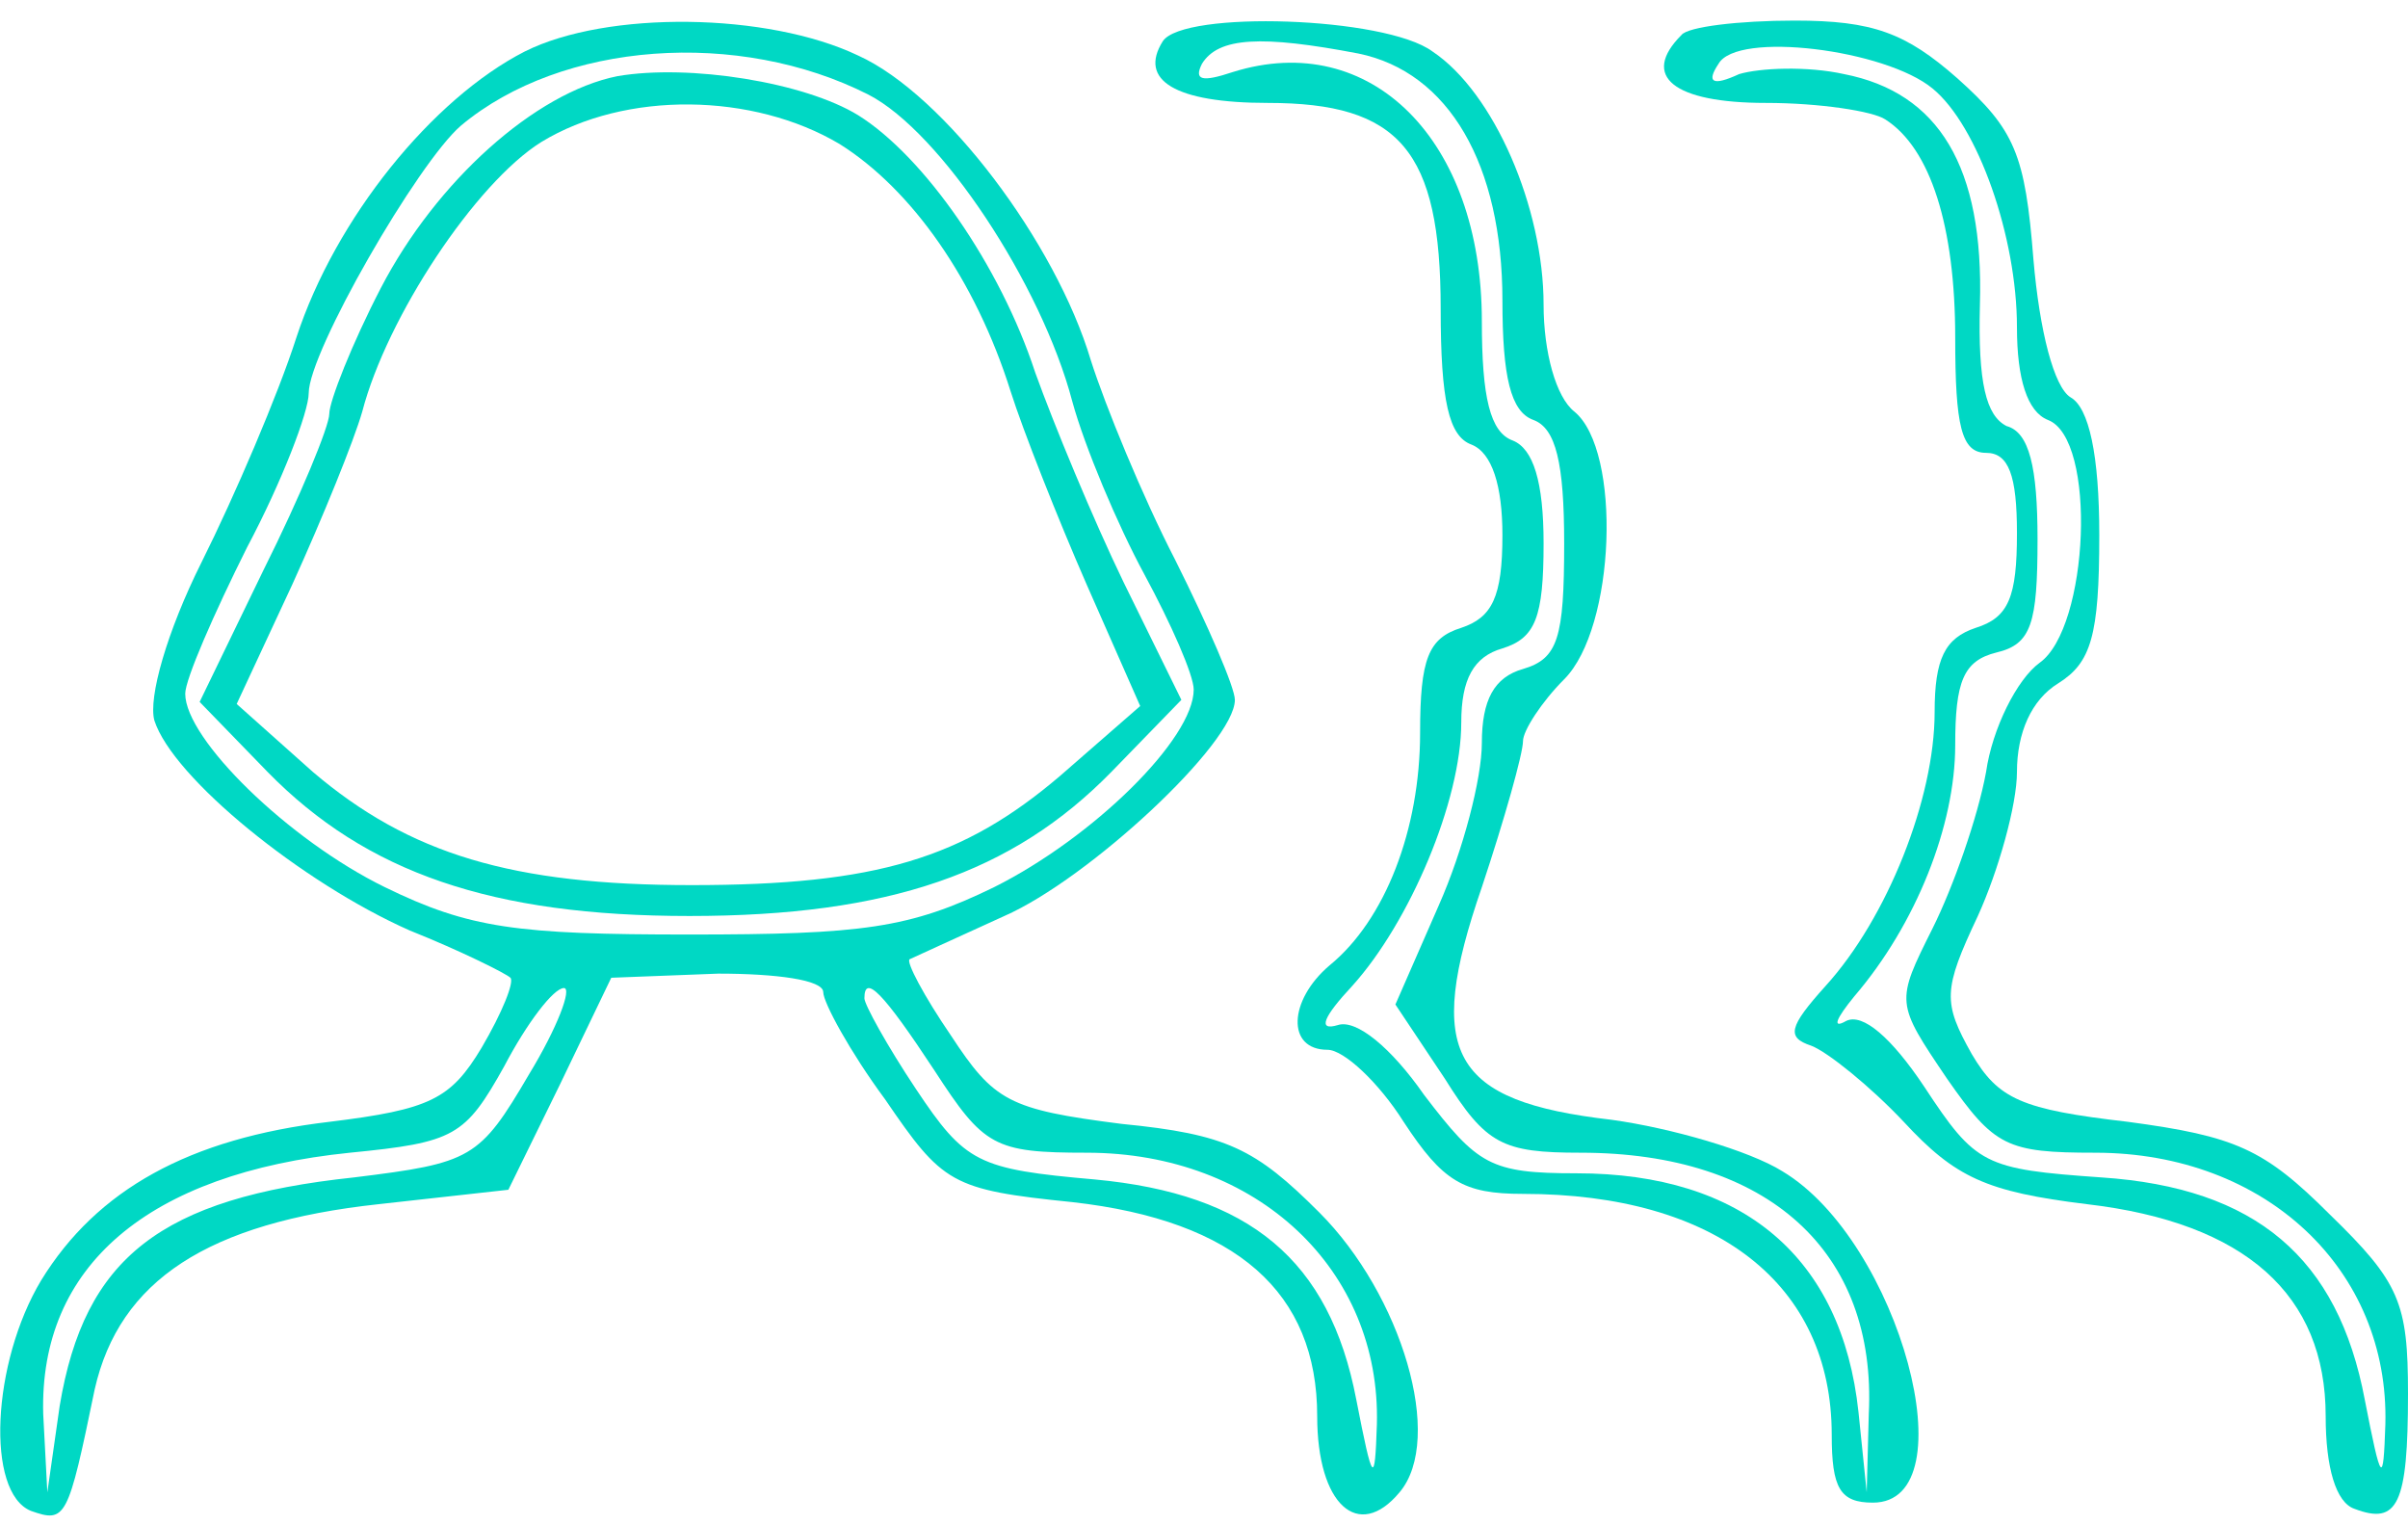
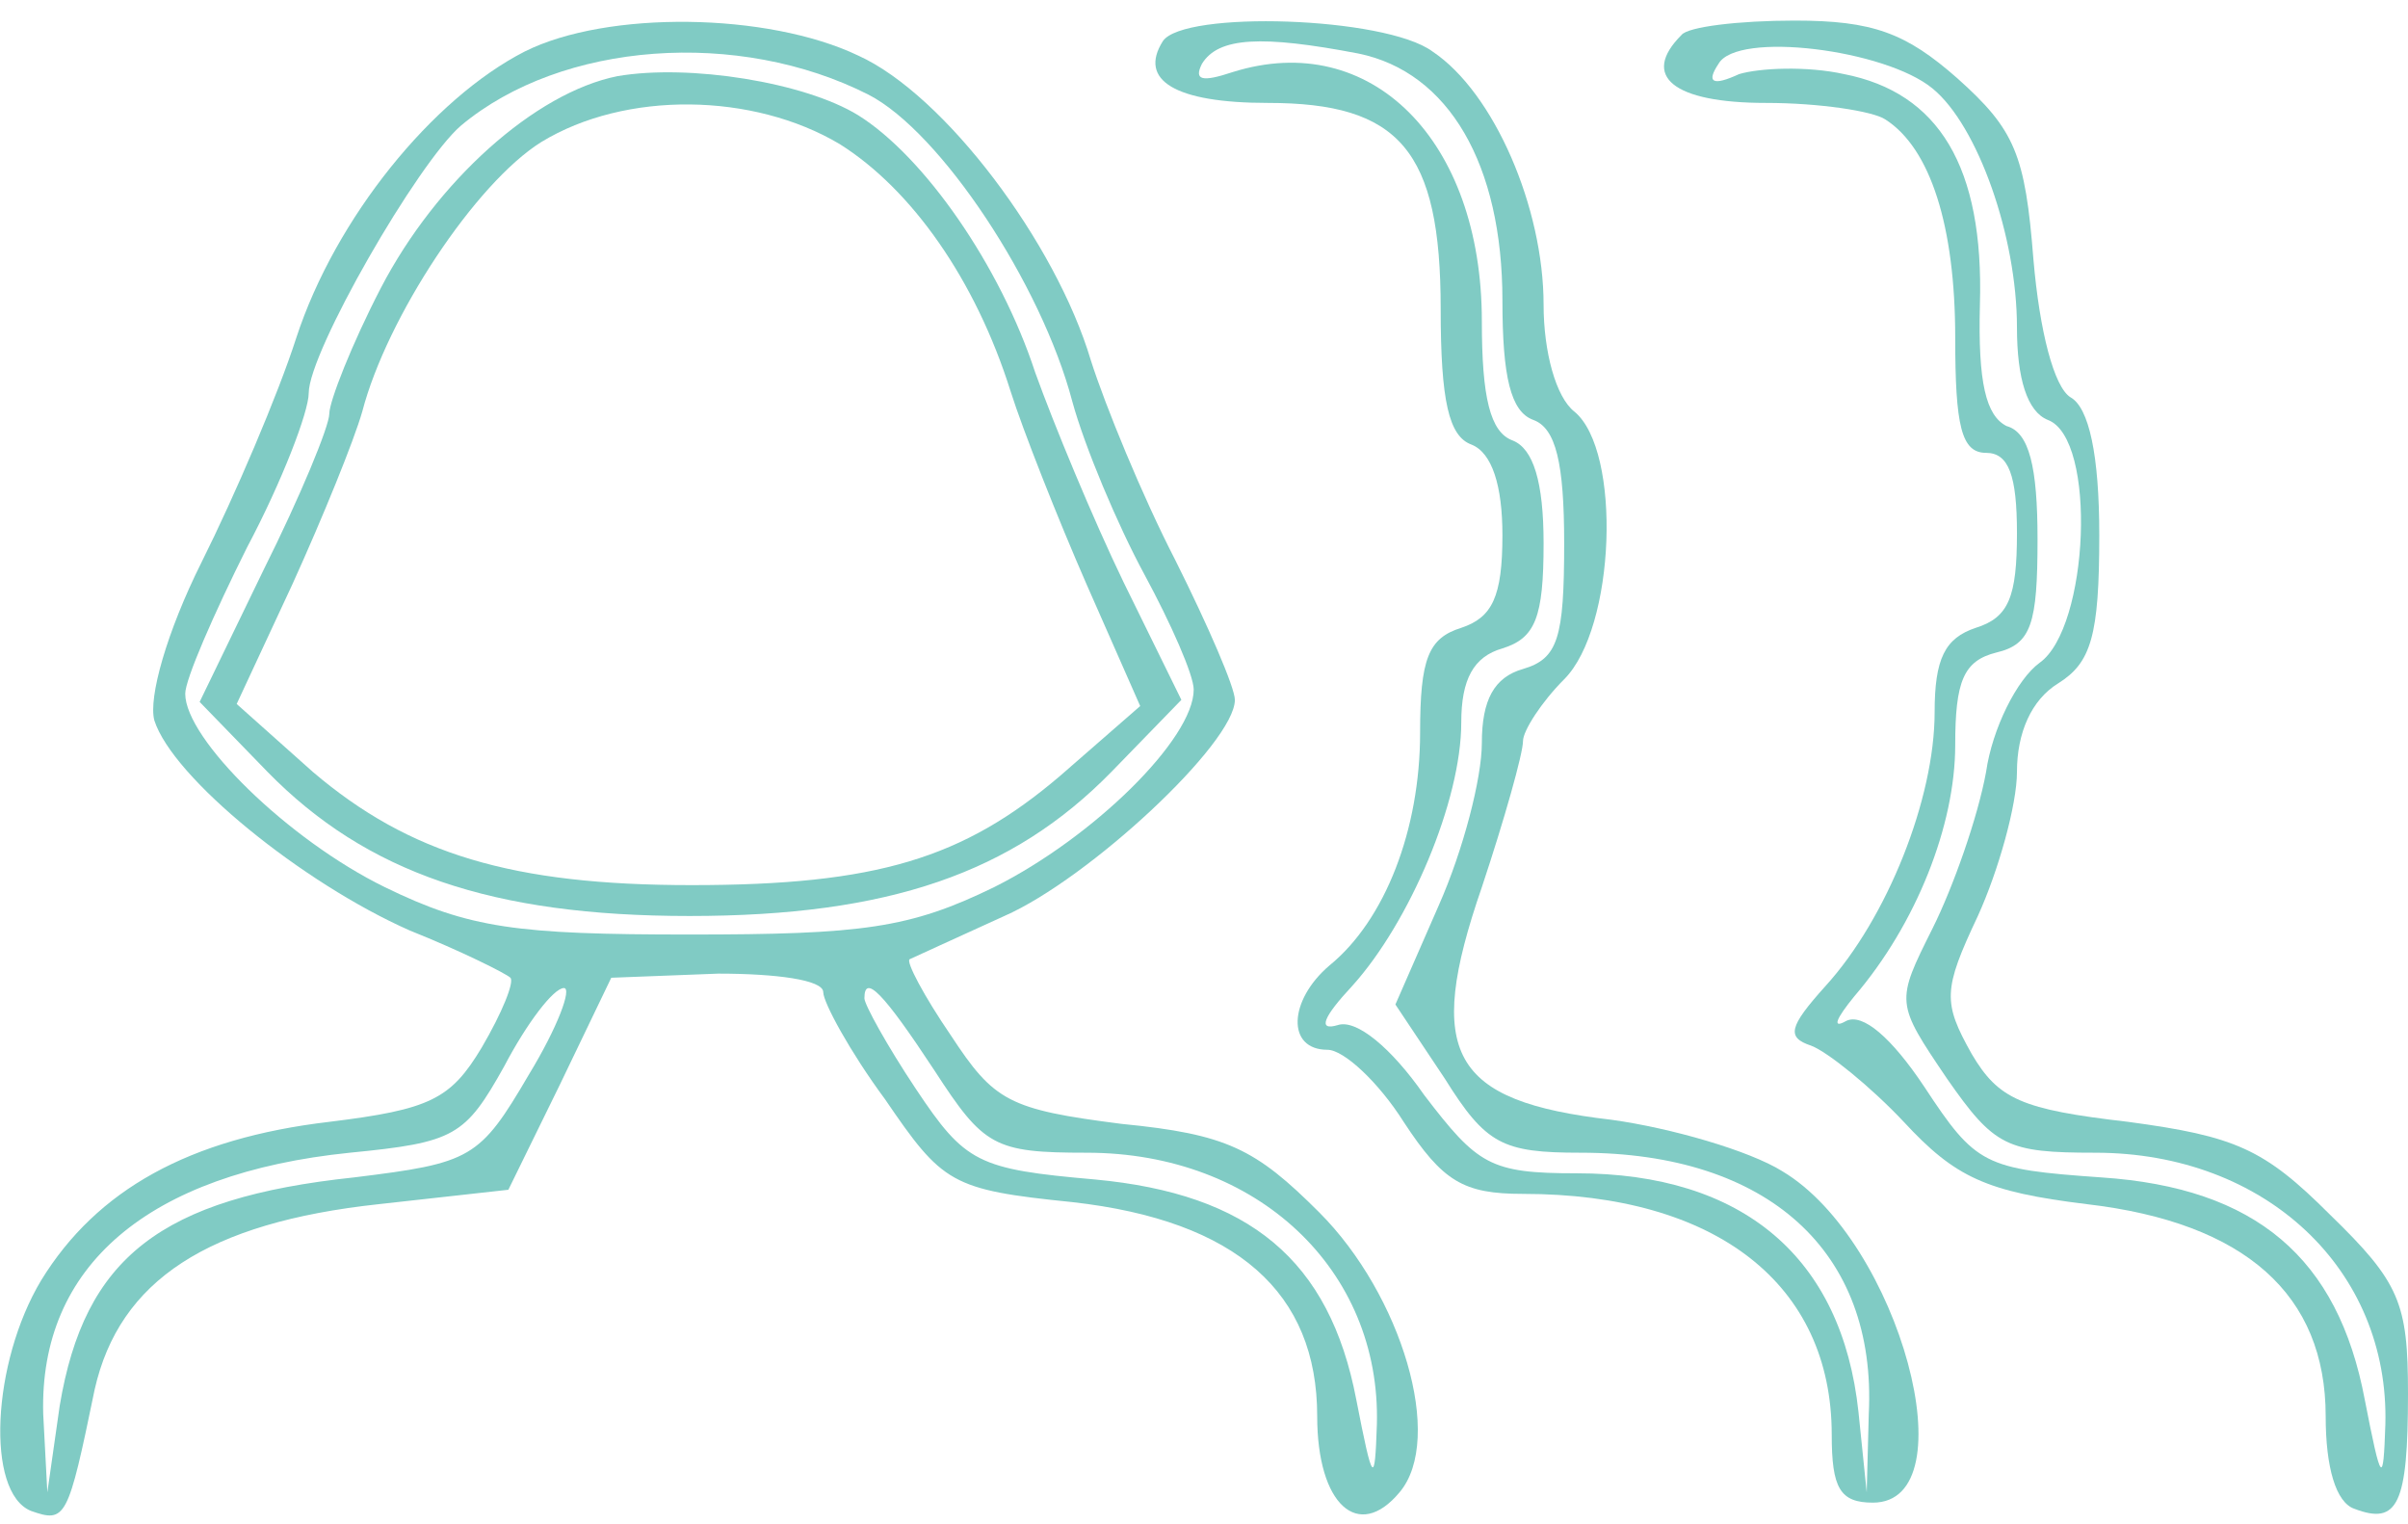
<svg xmlns="http://www.w3.org/2000/svg" version="1.0" width="117pt" height="74pt" viewBox="0 0 117 74" preserveAspectRatio="xMidYMid meet">
-   <g transform="translate(0,74) scale(0.1,-0.1)" fill="#00D8C4" stroke="none">
+   <g transform="translate(0,74) scale(0.1,-0.1)" fill="#80CBC4" stroke="none">
    <path d="M255 715 c-45 -23 -92 -81 -111 -139 -9 -28 -30 -77 -46 -109 -17 -34 -26 -66 -23 -77 9 -28 72 -79 124 -102 25 -10 47 -21 49 -23 2 -2 -4 -17 -14 -34 -15 -25 -25 -30 -74 -36 -68 -8 -113 -33 -140 -77 -24 -40 -27 -103 -5 -112 17 -6 18 -4 31 59 12 53 55 81 138 90 l63 7 25 51 25 52 52 2 c28 0 51 -3 51 -9 0 -5 13 -29 30 -52 28 -41 32 -44 91 -50 80 -9 119 -44 119 -104 0 -43 20 -61 40 -37 22 26 1 96 -39 136 -31 31 -45 38 -96 43 -55 7 -62 11 -83 43 -13 19 -22 36 -20 37 2 1 22 10 46 21 41 18 112 84 112 105 0 6 -13 36 -29 68 -16 31 -34 75 -41 97 -17 57 -71 129 -113 148 -44 21 -122 22 -162 2z m167 -21 c35 -18 84 -92 99 -149 6 -22 22 -60 35 -84 13 -24 24 -49 24 -56 0 -24 -49 -72 -97 -96 -41 -20 -64 -23 -148 -23 -84 0 -107 3 -148 23 -47 23 -97 72 -97 94 0 7 14 39 30 71 17 32 30 66 30 75 0 20 53 112 74 130 49 41 135 47 198 15z m-165 -476 c-24 -41 -28 -43 -85 -50 -94 -10 -131 -39 -143 -111 l-6 -42 -2 38 c-2 72 51 117 149 127 51 5 56 8 75 42 11 21 24 38 29 38 4 0 -3 -19 -17 -42z m197 2 c24 -37 29 -40 74 -40 83 0 143 -57 141 -132 -1 -30 -2 -29 -10 12 -13 68 -52 100 -127 107 -57 5 -63 8 -87 44 -14 21 -25 41 -25 44 0 12 9 3 34 -35z" />
    <path d="M300 703 c-40 -8 -88 -51 -115 -103 -14 -27 -25 -55 -25 -61 0 -6 -14 -40 -32 -76 l-31 -64 33 -34 c48 -49 109 -70 205 -70 97 0 157 21 205 70 l34 35 -28 57 c-15 31 -34 77 -43 102 -17 52 -54 105 -86 125 -26 16 -82 25 -117 19z m108 -33 c35 -22 66 -66 83 -120 6 -19 23 -62 37 -94 l26 -59 -39 -34 c-47 -40 -89 -53 -179 -53 -87 0 -137 15 -184 55 l-37 33 27 58 c15 33 30 70 34 84 12 46 55 111 87 131 41 25 103 24 145 -1z" />
    <path d="M565 720 c-12 -19 6 -30 51 -30 64 0 84 -23 84 -100 0 -45 4 -62 15 -66 10 -4 15 -20 15 -44 0 -30 -5 -40 -20 -45 -16 -5 -20 -15 -20 -51 0 -47 -17 -91 -44 -113 -20 -17 -21 -41 -1 -41 8 0 25 -16 37 -35 19 -29 29 -35 58 -35 94 0 150 -44 150 -117 0 -26 4 -33 20 -33 47 0 13 127 -44 161 -16 10 -54 21 -83 25 -78 9 -91 32 -63 113 11 33 20 65 20 71 0 5 9 19 20 30 25 25 28 111 5 130 -9 7 -15 29 -15 52 0 47 -24 103 -54 123 -23 17 -121 20 -131 5z m95 -6 c44 -9 70 -54 70 -120 0 -37 4 -54 15 -58 11 -4 15 -21 15 -60 0 -46 -3 -56 -20 -61 -14 -4 -20 -15 -20 -36 0 -17 -9 -52 -21 -79 l-21 -48 24 -36 c20 -32 28 -36 66 -36 91 0 144 -48 140 -127 l-1 -38 -4 39 c-8 75 -56 116 -137 116 -42 0 -48 4 -74 38 -16 23 -33 37 -42 34 -10 -3 -7 4 7 19 28 31 53 90 53 128 0 21 6 32 20 36 16 5 20 15 20 51 0 30 -5 46 -15 50 -11 4 -15 21 -15 58 0 88 -54 142 -121 121 -15 -5 -19 -4 -15 4 8 13 29 14 76 5z" />
    <path d="M817 723 c-20 -20 -4 -33 41 -33 26 0 52 -4 58 -8 22 -14 34 -52 34 -106 0 -43 3 -56 15 -56 11 0 15 -11 15 -39 0 -31 -4 -41 -20 -46 -15 -5 -20 -15 -20 -41 0 -42 -23 -100 -53 -133 -18 -20 -19 -25 -7 -29 8 -3 29 -20 45 -37 25 -27 40 -34 89 -40 77 -9 116 -44 116 -103 0 -25 5 -42 14 -45 21 -8 26 2 26 56 0 44 -4 54 -38 87 -32 32 -46 38 -98 45 -52 6 -63 11 -76 33 -14 25 -14 31 3 67 10 22 19 54 19 70 0 19 7 35 20 43 16 10 20 23 20 72 0 39 -5 62 -14 67 -8 5 -15 32 -18 67 -4 51 -9 63 -37 88 -25 22 -41 28 -79 28 -27 0 -52 -3 -55 -7z m122 -26 c22 -18 41 -72 41 -116 0 -25 5 -41 15 -45 24 -9 20 -101 -4 -118 -11 -8 -23 -32 -26 -53 -4 -22 -16 -56 -26 -76 -18 -36 -18 -36 7 -73 23 -33 29 -36 72 -36 83 0 143 -57 141 -132 -1 -30 -2 -29 -10 12 -13 69 -53 103 -128 108 -57 4 -61 6 -86 44 -16 24 -30 36 -38 32 -7 -4 -5 1 4 12 30 35 49 83 49 122 0 31 4 41 20 45 17 4 20 14 20 55 0 35 -4 52 -15 55 -10 5 -14 21 -13 59 2 67 -20 103 -66 112 -18 4 -41 3 -51 0 -13 -6 -16 -4 -10 5 9 16 81 7 104 -12z" />
  </g>
</svg>
